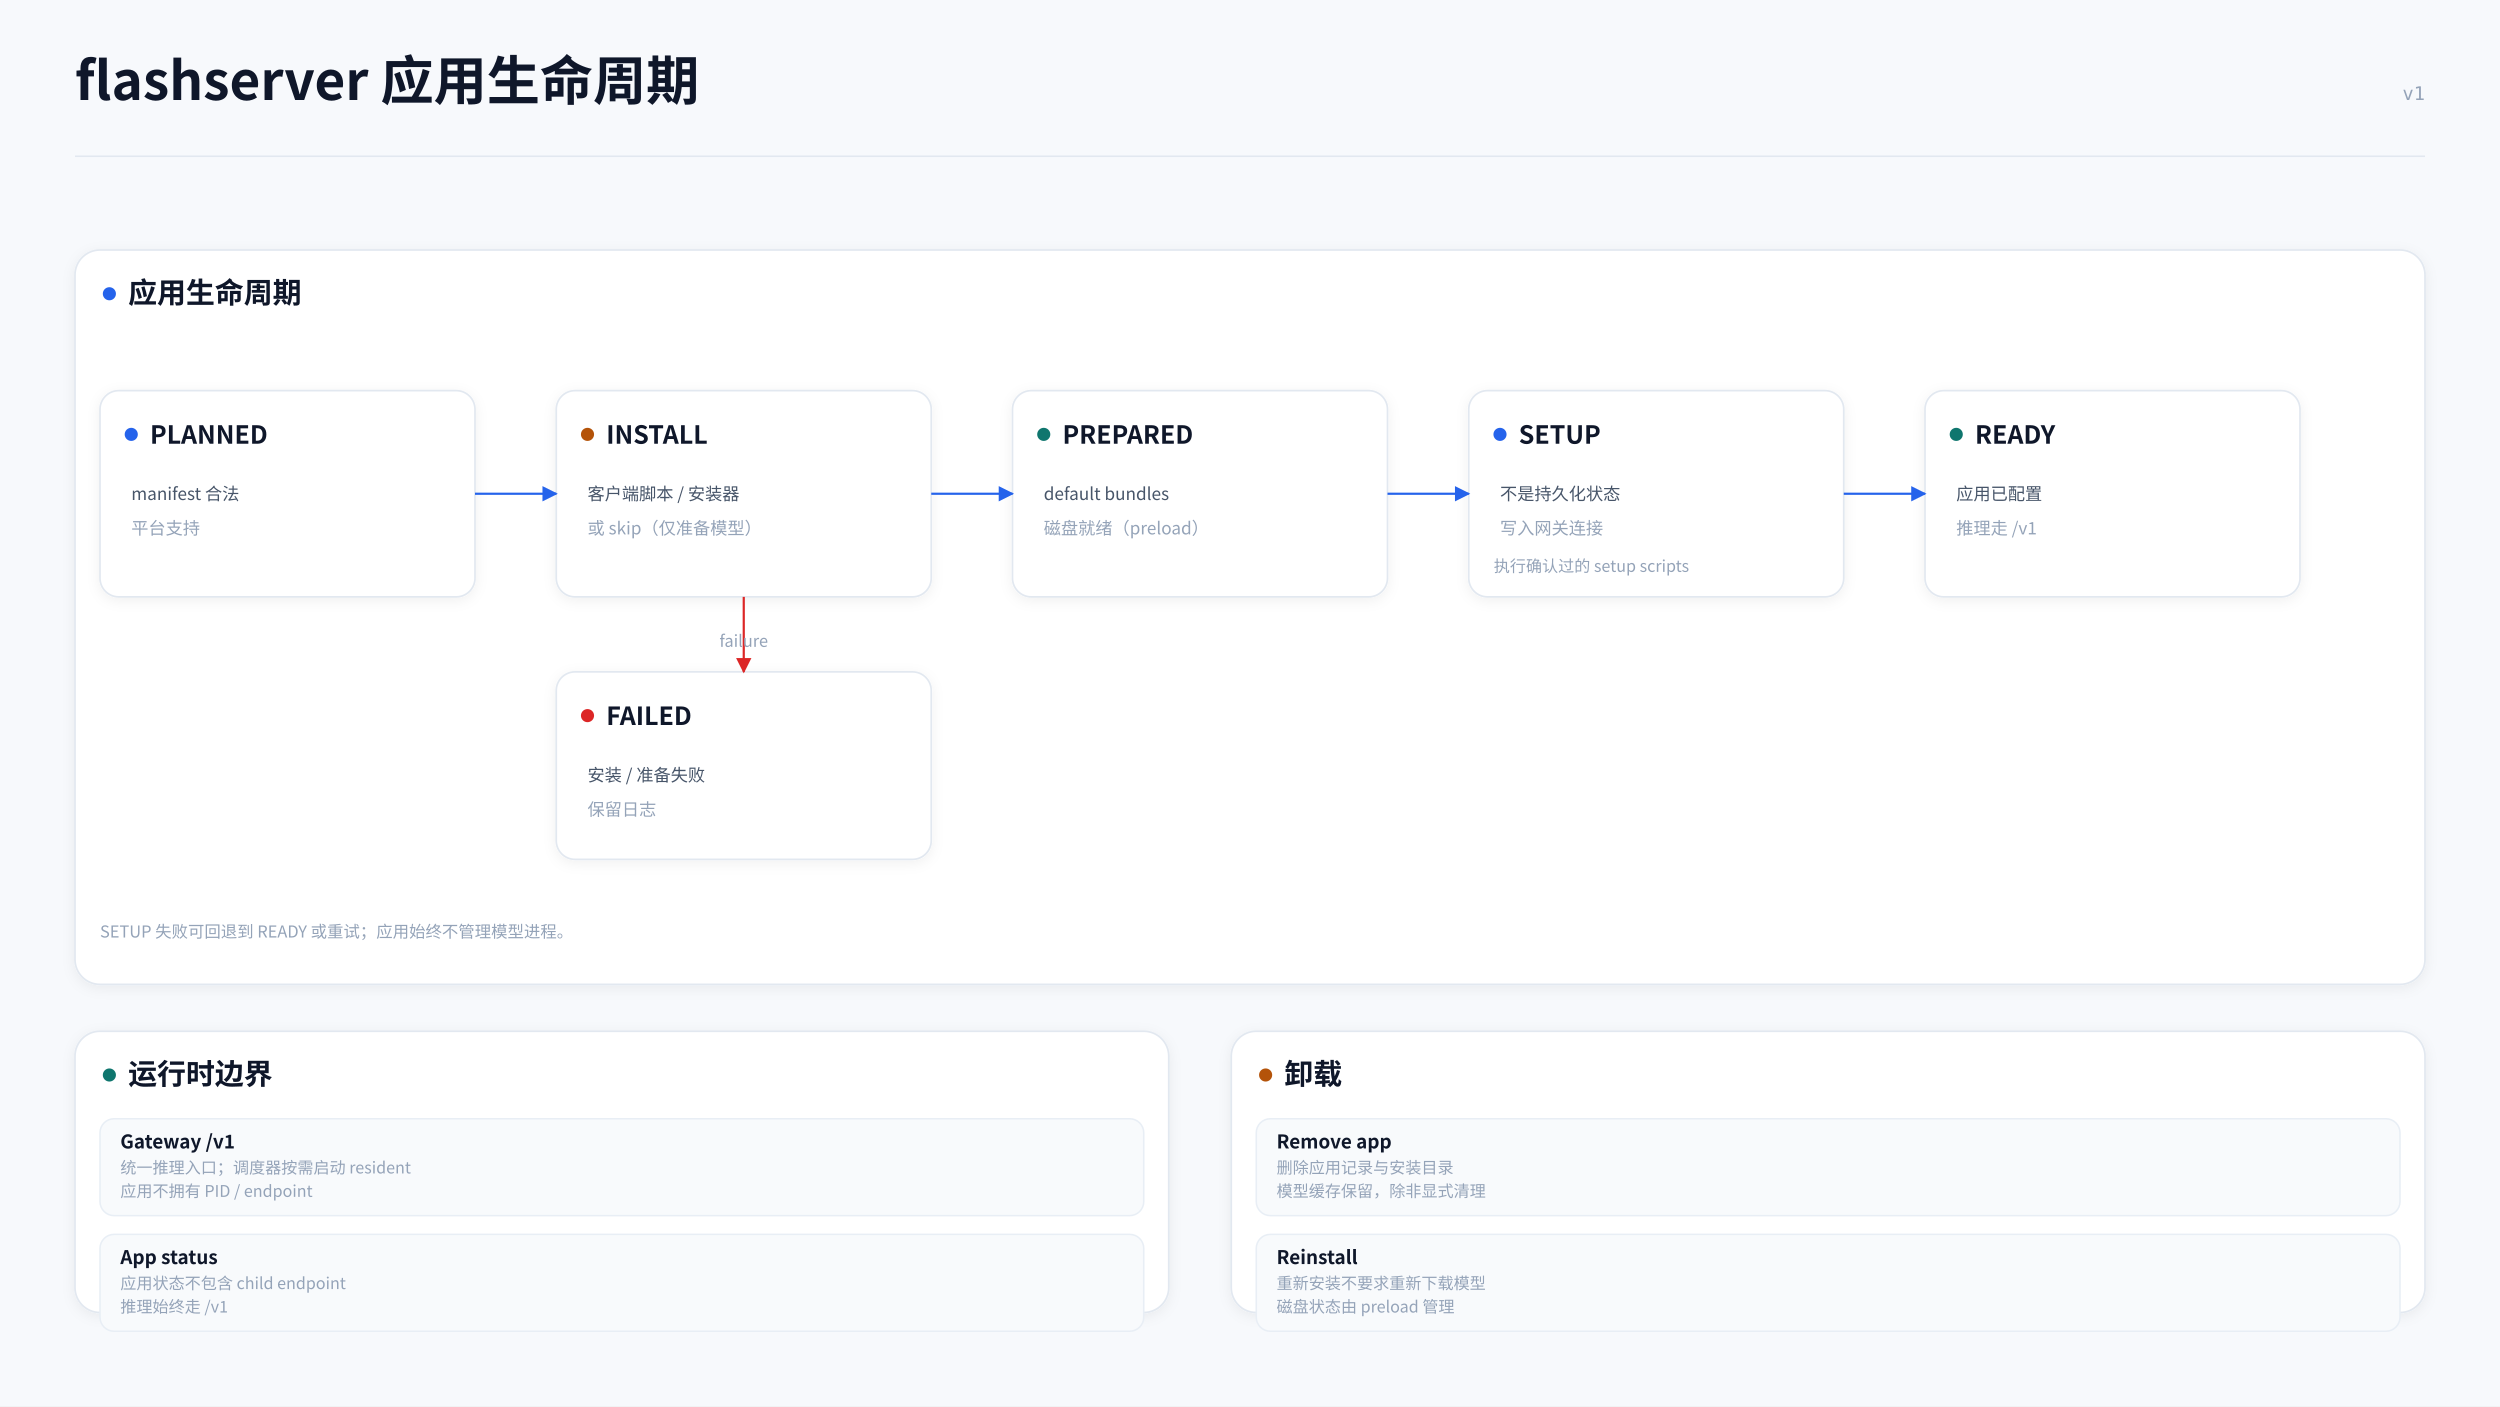
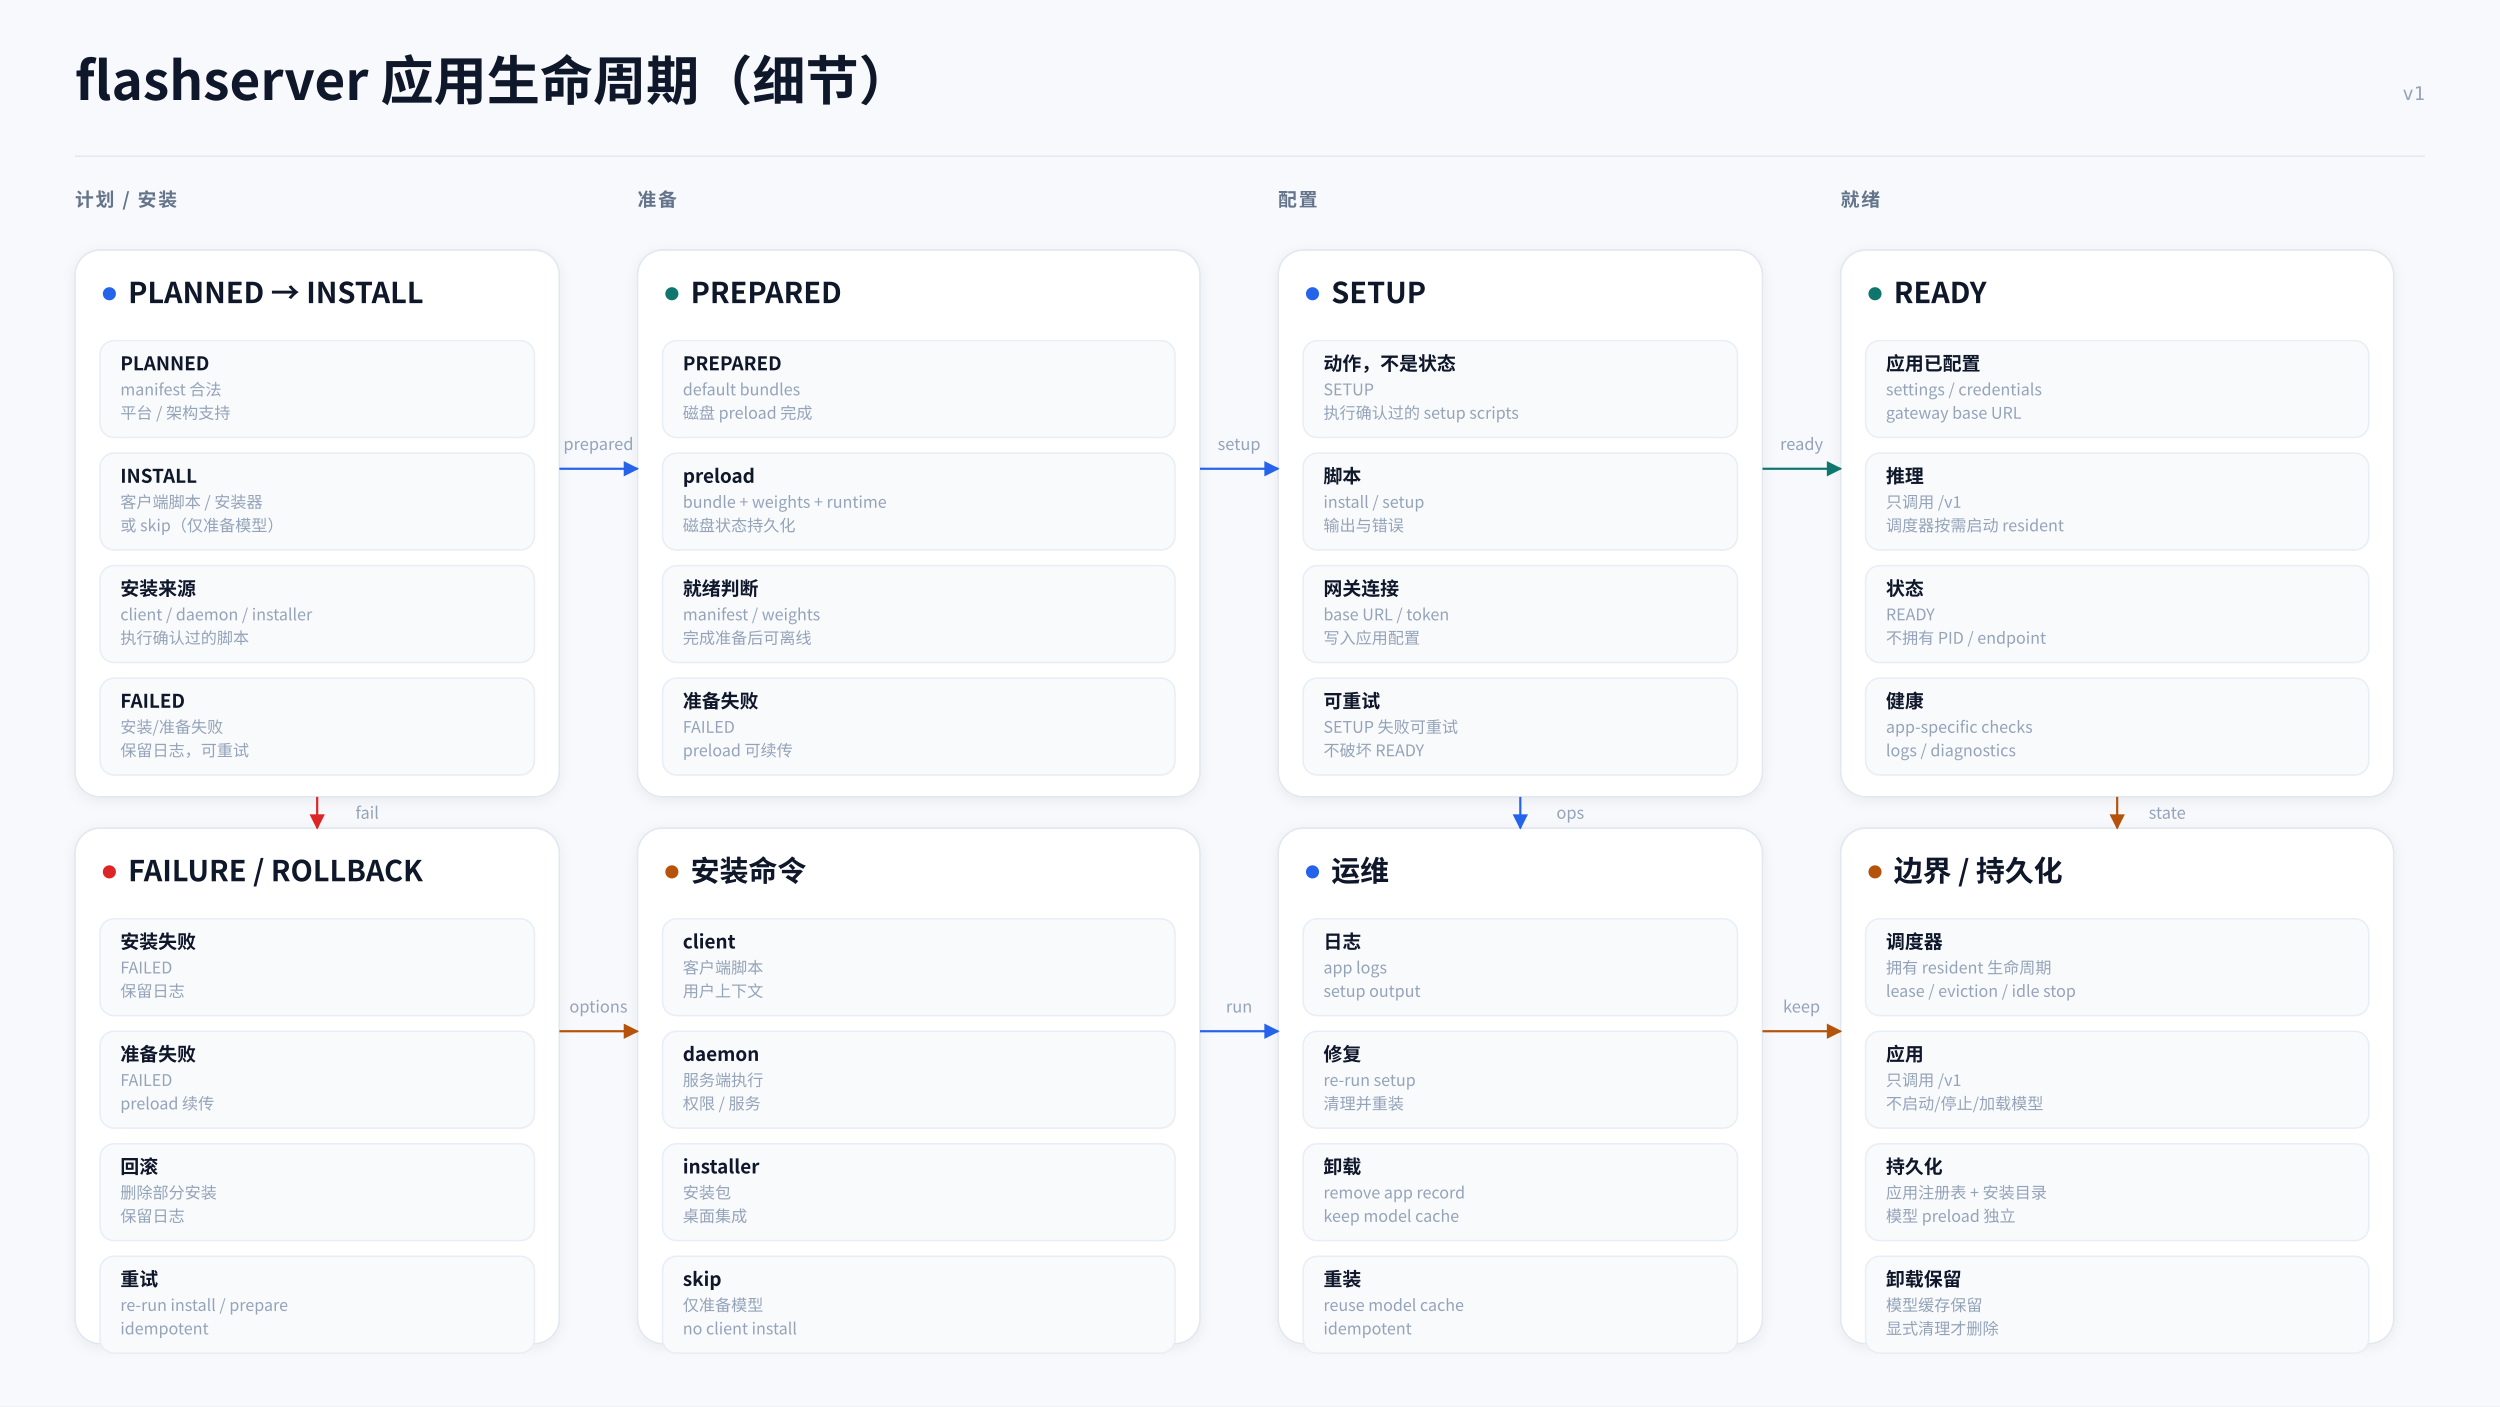
<svg xmlns="http://www.w3.org/2000/svg" width="1600" height="900" viewBox="0 0 1600 900">
  <defs>
    <filter id="shadow" x="-20%" y="-20%" width="140%" height="140%">
      <feDropShadow dx="0" dy="2" stdDeviation="4" flood-color="#0F172A" flood-opacity="0.06" />
    </filter>
    <marker id="arrow-blue" viewBox="0 0 10 10" refX="9" refY="5" markerWidth="7" markerHeight="7" orient="auto-start-reverse">
      <path d="M 0 0 L 10 5 L 0 10 z" fill="#2563EB" />
    </marker>
    <marker id="arrow-green" viewBox="0 0 10 10" refX="9" refY="5" markerWidth="7" markerHeight="7" orient="auto-start-reverse">
      <path d="M 0 0 L 10 5 L 0 10 z" fill="#0F766E" />
    </marker>
    <marker id="arrow-amber" viewBox="0 0 10 10" refX="9" refY="5" markerWidth="7" markerHeight="7" orient="auto-start-reverse">
      <path d="M 0 0 L 10 5 L 0 10 z" fill="#B45309" />
    </marker>
    <marker id="arrow-red" viewBox="0 0 10 10" refX="9" refY="5" markerWidth="7" markerHeight="7" orient="auto-start-reverse">
      <path d="M 0 0 L 10 5 L 0 10 z" fill="#DC2626" />
    </marker>
  </defs>
  <rect width="1600" height="900" fill="#F7F9FC" />
  <path d="M 48 100 L 1552 100" stroke="#E2E8F0" stroke-width="1" />
-   <text x="48" y="64" text-anchor="start" font-family="Noto Sans CJK SC, Microsoft YaHei, sans-serif" font-size="34" font-weight="700" fill="#0F172A">flashserver 应用生命周期</text>
+   <text x="48" y="64" text-anchor="start" font-family="Noto Sans CJK SC, Microsoft YaHei, sans-serif" font-size="34" font-weight="700" fill="#0F172A">flashserver 应用生命周期（细节）</text>
  <text x="1552" y="64" text-anchor="end" font-family="JetBrains Mono, Consolas, monospace" font-size="12" font-weight="400" fill="#94A3B8">v1</text>
-   <rect x="48" y="160" width="1504" height="470" rx="16" fill="#FFFFFF" stroke="#E2E8F0" stroke-width="1.1" filter="url(#shadow)" />
+   <text x="48" y="132" text-anchor="start" font-family="Noto Sans CJK SC, Microsoft YaHei, sans-serif" font-size="12" font-weight="600" fill="#64748B" letter-spacing="1.2">计划 / 安装</text>
+   <text x="408" y="132" text-anchor="start" font-family="Noto Sans CJK SC, Microsoft YaHei, sans-serif" font-size="12" font-weight="600" fill="#64748B" letter-spacing="1.2">准备</text>
+   <text x="818" y="132" text-anchor="start" font-family="Noto Sans CJK SC, Microsoft YaHei, sans-serif" font-size="12" font-weight="600" fill="#64748B" letter-spacing="1.2">配置</text>
+   <text x="1178" y="132" text-anchor="start" font-family="Noto Sans CJK SC, Microsoft YaHei, sans-serif" font-size="12" font-weight="600" fill="#64748B" letter-spacing="1.2">就绪</text>
+   <rect x="48" y="160" width="310" height="350" rx="16" fill="#FFFFFF" stroke="#E2E8F0" stroke-width="1.1" filter="url(#shadow)" />
  <circle cx="70" cy="188" r="4.2" fill="#2563EB" />
-   <text x="82" y="194" text-anchor="start" font-family="Noto Sans CJK SC, Microsoft YaHei, sans-serif" font-size="18.5" font-weight="700" fill="#0F172A">应用生命周期</text>
-   <rect x="64" y="250" width="240" height="132" rx="12" fill="#FFFFFF" stroke="#E2E8F0" stroke-width="1.1" filter="url(#shadow)" />
-   <circle cx="84" cy="278" r="4.2" fill="#2563EB" />
-   <text x="96" y="284" text-anchor="start" font-family="Noto Sans CJK SC, Microsoft YaHei, sans-serif" font-size="16" font-weight="700" fill="#0F172A">PLANNED</text>
-   <text x="84" y="320" text-anchor="start" font-family="Noto Sans CJK SC, Microsoft YaHei, sans-serif" font-size="11" font-weight="400" fill="#475569">manifest 合法</text>
-   <text x="84" y="342" text-anchor="start" font-family="Noto Sans CJK SC, Microsoft YaHei, sans-serif" font-size="11" font-weight="400" fill="#94A3B8">平台支持</text>
-   <rect x="356" y="250" width="240" height="132" rx="12" fill="#FFFFFF" stroke="#E2E8F0" stroke-width="1.1" filter="url(#shadow)" />
-   <circle cx="376" cy="278" r="4.2" fill="#B45309" />
-   <text x="388" y="284" text-anchor="start" font-family="Noto Sans CJK SC, Microsoft YaHei, sans-serif" font-size="16" font-weight="700" fill="#0F172A">INSTALL</text>
-   <text x="376" y="320" text-anchor="start" font-family="Noto Sans CJK SC, Microsoft YaHei, sans-serif" font-size="11" font-weight="400" fill="#475569">客户端脚本 / 安装器</text>
-   <text x="376" y="342" text-anchor="start" font-family="Noto Sans CJK SC, Microsoft YaHei, sans-serif" font-size="11" font-weight="400" fill="#94A3B8">或 skip（仅准备模型）</text>
-   <rect x="648" y="250" width="240" height="132" rx="12" fill="#FFFFFF" stroke="#E2E8F0" stroke-width="1.1" filter="url(#shadow)" />
-   <circle cx="668" cy="278" r="4.2" fill="#0F766E" />
-   <text x="680" y="284" text-anchor="start" font-family="Noto Sans CJK SC, Microsoft YaHei, sans-serif" font-size="16" font-weight="700" fill="#0F172A">PREPARED</text>
-   <text x="668" y="320" text-anchor="start" font-family="Noto Sans CJK SC, Microsoft YaHei, sans-serif" font-size="11" font-weight="400" fill="#475569">default bundles</text>
-   <text x="668" y="342" text-anchor="start" font-family="Noto Sans CJK SC, Microsoft YaHei, sans-serif" font-size="11" font-weight="400" fill="#94A3B8">磁盘就绪（preload）</text>
-   <rect x="940" y="250" width="240" height="132" rx="12" fill="#FFFFFF" stroke="#E2E8F0" stroke-width="1.1" filter="url(#shadow)" />
-   <circle cx="960" cy="278" r="4.2" fill="#2563EB" />
-   <text x="972" y="284" text-anchor="start" font-family="Noto Sans CJK SC, Microsoft YaHei, sans-serif" font-size="16" font-weight="700" fill="#0F172A">SETUP</text>
-   <text x="960" y="320" text-anchor="start" font-family="Noto Sans CJK SC, Microsoft YaHei, sans-serif" font-size="11" font-weight="400" fill="#475569">不是持久化状态</text>
-   <text x="960" y="342" text-anchor="start" font-family="Noto Sans CJK SC, Microsoft YaHei, sans-serif" font-size="11" font-weight="400" fill="#94A3B8">写入网关连接</text>
-   <rect x="1232" y="250" width="240" height="132" rx="12" fill="#FFFFFF" stroke="#E2E8F0" stroke-width="1.1" filter="url(#shadow)" />
-   <circle cx="1252" cy="278" r="4.2" fill="#0F766E" />
-   <text x="1264" y="284" text-anchor="start" font-family="Noto Sans CJK SC, Microsoft YaHei, sans-serif" font-size="16" font-weight="700" fill="#0F172A">READY</text>
-   <text x="1252" y="320" text-anchor="start" font-family="Noto Sans CJK SC, Microsoft YaHei, sans-serif" font-size="11" font-weight="400" fill="#475569">应用已配置</text>
-   <text x="1252" y="342" text-anchor="start" font-family="Noto Sans CJK SC, Microsoft YaHei, sans-serif" font-size="11" font-weight="400" fill="#94A3B8">推理走 /v1</text>
-   <text x="956" y="366" text-anchor="start" font-family="Noto Sans CJK SC, Microsoft YaHei, sans-serif" font-size="10.3" font-weight="400" fill="#94A3B8">执行确认过的 setup scripts</text>
-   <path d="M 304 316 L 356 316" fill="none" stroke="#2563EB" stroke-width="1.4" marker-end="url(#arrow-blue)" />
-   <path d="M 596 316 L 648 316" fill="none" stroke="#2563EB" stroke-width="1.4" marker-end="url(#arrow-blue)" />
-   <path d="M 888 316 L 940 316" fill="none" stroke="#2563EB" stroke-width="1.4" marker-end="url(#arrow-blue)" />
-   <path d="M 1180 316 L 1232 316" fill="none" stroke="#2563EB" stroke-width="1.4" marker-end="url(#arrow-blue)" />
-   <rect x="356" y="430" width="240" height="120" rx="12" fill="#FFFFFF" stroke="#E2E8F0" stroke-width="1.1" filter="url(#shadow)" />
-   <circle cx="376" cy="458" r="4.2" fill="#DC2626" />
-   <text x="388" y="464" text-anchor="start" font-family="Noto Sans CJK SC, Microsoft YaHei, sans-serif" font-size="16" font-weight="700" fill="#0F172A">FAILED</text>
-   <text x="376" y="500" text-anchor="start" font-family="Noto Sans CJK SC, Microsoft YaHei, sans-serif" font-size="11" font-weight="400" fill="#475569">安装 / 准备失败</text>
-   <text x="376" y="522" text-anchor="start" font-family="Noto Sans CJK SC, Microsoft YaHei, sans-serif" font-size="11" font-weight="400" fill="#94A3B8">保留日志</text>
-   <path d="M 476 382 L 476 430" fill="none" stroke="#DC2626" stroke-width="1.4" marker-end="url(#arrow-red)" />
-   <text x="476" y="414" text-anchor="middle" font-family="Noto Sans CJK SC, Microsoft YaHei, sans-serif" font-size="10.5" font-weight="400" fill="#94A3B8">failure</text>
-   <text x="64" y="600" text-anchor="start" font-family="Noto Sans CJK SC, Microsoft YaHei, sans-serif" font-size="10.5" font-weight="400" fill="#94A3B8">SETUP 失败可回退到 READY 或重试；应用始终不管理模型进程。</text>
-   <rect x="48" y="660" width="700" height="180" rx="16" fill="#FFFFFF" stroke="#E2E8F0" stroke-width="1.1" filter="url(#shadow)" />
-   <circle cx="70" cy="688" r="4.2" fill="#0F766E" />
-   <text x="82" y="694" text-anchor="start" font-family="Noto Sans CJK SC, Microsoft YaHei, sans-serif" font-size="18.5" font-weight="700" fill="#0F172A">运行时边界</text>
-   <rect x="64" y="716" width="668" height="62" rx="9" fill="#F8FAFC" stroke="#E8EEF5" stroke-width="1" />
-   <text x="77" y="735" text-anchor="start" font-family="Noto Sans CJK SC, Microsoft YaHei, sans-serif" font-size="12.1" font-weight="600" fill="#0F172A">Gateway /v1</text>
-   <text x="77" y="751" text-anchor="start" font-family="Noto Sans CJK SC, Microsoft YaHei, sans-serif" font-size="10.3" font-weight="400" fill="#94A3B8">统一推理入口；调度器按需启动 resident</text>
-   <text x="77" y="766" text-anchor="start" font-family="Noto Sans CJK SC, Microsoft YaHei, sans-serif" font-size="10.3" font-weight="400" fill="#94A3B8">应用不拥有 PID / endpoint</text>
-   <rect x="64" y="790" width="668" height="62" rx="9" fill="#F8FAFC" stroke="#E8EEF5" stroke-width="1" />
-   <text x="77" y="809" text-anchor="start" font-family="Noto Sans CJK SC, Microsoft YaHei, sans-serif" font-size="12.1" font-weight="600" fill="#0F172A">App status</text>
-   <text x="77" y="825" text-anchor="start" font-family="Noto Sans CJK SC, Microsoft YaHei, sans-serif" font-size="10.3" font-weight="400" fill="#94A3B8">应用状态不包含 child endpoint</text>
-   <text x="77" y="840" text-anchor="start" font-family="Noto Sans CJK SC, Microsoft YaHei, sans-serif" font-size="10.3" font-weight="400" fill="#94A3B8">推理始终走 /v1</text>
-   <rect x="788" y="660" width="764" height="180" rx="16" fill="#FFFFFF" stroke="#E2E8F0" stroke-width="1.1" filter="url(#shadow)" />
-   <circle cx="810" cy="688" r="4.2" fill="#B45309" />
-   <text x="822" y="694" text-anchor="start" font-family="Noto Sans CJK SC, Microsoft YaHei, sans-serif" font-size="18.5" font-weight="700" fill="#0F172A">卸载</text>
-   <rect x="804" y="716" width="732" height="62" rx="9" fill="#F8FAFC" stroke="#E8EEF5" stroke-width="1" />
-   <text x="817" y="735" text-anchor="start" font-family="Noto Sans CJK SC, Microsoft YaHei, sans-serif" font-size="12.1" font-weight="600" fill="#0F172A">Remove app</text>
-   <text x="817" y="751" text-anchor="start" font-family="Noto Sans CJK SC, Microsoft YaHei, sans-serif" font-size="10.3" font-weight="400" fill="#94A3B8">删除应用记录与安装目录</text>
-   <text x="817" y="766" text-anchor="start" font-family="Noto Sans CJK SC, Microsoft YaHei, sans-serif" font-size="10.3" font-weight="400" fill="#94A3B8">模型缓存保留，除非显式清理</text>
-   <rect x="804" y="790" width="732" height="62" rx="9" fill="#F8FAFC" stroke="#E8EEF5" stroke-width="1" />
-   <text x="817" y="809" text-anchor="start" font-family="Noto Sans CJK SC, Microsoft YaHei, sans-serif" font-size="12.1" font-weight="600" fill="#0F172A">Reinstall</text>
-   <text x="817" y="825" text-anchor="start" font-family="Noto Sans CJK SC, Microsoft YaHei, sans-serif" font-size="10.3" font-weight="400" fill="#94A3B8">重新安装不要求重新下载模型</text>
-   <text x="817" y="840" text-anchor="start" font-family="Noto Sans CJK SC, Microsoft YaHei, sans-serif" font-size="10.3" font-weight="400" fill="#94A3B8">磁盘状态由 preload 管理</text>
+   <text x="82" y="194" text-anchor="start" font-family="Noto Sans CJK SC, Microsoft YaHei, sans-serif" font-size="18.5" font-weight="700" fill="#0F172A">PLANNED → INSTALL</text>
+   <rect x="64" y="218" width="278" height="62" rx="9" fill="#F8FAFC" stroke="#E8EEF5" stroke-width="1" />
+   <text x="77" y="237" text-anchor="start" font-family="Noto Sans CJK SC, Microsoft YaHei, sans-serif" font-size="12.1" font-weight="600" fill="#0F172A">PLANNED</text>
+   <text x="77" y="253" text-anchor="start" font-family="Noto Sans CJK SC, Microsoft YaHei, sans-serif" font-size="10.3" font-weight="400" fill="#94A3B8">manifest 合法</text>
+   <text x="77" y="268" text-anchor="start" font-family="Noto Sans CJK SC, Microsoft YaHei, sans-serif" font-size="10.3" font-weight="400" fill="#94A3B8">平台 / 架构支持</text>
+   <rect x="64" y="290" width="278" height="62" rx="9" fill="#F8FAFC" stroke="#E8EEF5" stroke-width="1" />
+   <text x="77" y="309" text-anchor="start" font-family="Noto Sans CJK SC, Microsoft YaHei, sans-serif" font-size="12.1" font-weight="600" fill="#0F172A">INSTALL</text>
+   <text x="77" y="325" text-anchor="start" font-family="Noto Sans CJK SC, Microsoft YaHei, sans-serif" font-size="10.3" font-weight="400" fill="#94A3B8">客户端脚本 / 安装器</text>
+   <text x="77" y="340" text-anchor="start" font-family="Noto Sans CJK SC, Microsoft YaHei, sans-serif" font-size="10.3" font-weight="400" fill="#94A3B8">或 skip（仅准备模型）</text>
+   <rect x="64" y="362" width="278" height="62" rx="9" fill="#F8FAFC" stroke="#E8EEF5" stroke-width="1" />
+   <text x="77" y="381" text-anchor="start" font-family="Noto Sans CJK SC, Microsoft YaHei, sans-serif" font-size="12.1" font-weight="600" fill="#0F172A">安装来源</text>
+   <text x="77" y="397" text-anchor="start" font-family="Noto Sans CJK SC, Microsoft YaHei, sans-serif" font-size="10.3" font-weight="400" fill="#94A3B8">client / daemon / installer</text>
+   <text x="77" y="412" text-anchor="start" font-family="Noto Sans CJK SC, Microsoft YaHei, sans-serif" font-size="10.3" font-weight="400" fill="#94A3B8">执行确认过的脚本</text>
+   <rect x="64" y="434" width="278" height="62" rx="9" fill="#F8FAFC" stroke="#E8EEF5" stroke-width="1" />
+   <text x="77" y="453" text-anchor="start" font-family="Noto Sans CJK SC, Microsoft YaHei, sans-serif" font-size="12.1" font-weight="600" fill="#0F172A">FAILED</text>
+   <text x="77" y="469" text-anchor="start" font-family="Noto Sans CJK SC, Microsoft YaHei, sans-serif" font-size="10.3" font-weight="400" fill="#94A3B8">安装/准备失败</text>
+   <text x="77" y="484" text-anchor="start" font-family="Noto Sans CJK SC, Microsoft YaHei, sans-serif" font-size="10.3" font-weight="400" fill="#94A3B8">保留日志，可重试</text>
+   <rect x="408" y="160" width="360" height="350" rx="16" fill="#FFFFFF" stroke="#E2E8F0" stroke-width="1.1" filter="url(#shadow)" />
+   <circle cx="430" cy="188" r="4.2" fill="#0F766E" />
+   <text x="442" y="194" text-anchor="start" font-family="Noto Sans CJK SC, Microsoft YaHei, sans-serif" font-size="18.5" font-weight="700" fill="#0F172A">PREPARED</text>
+   <rect x="424" y="218" width="328" height="62" rx="9" fill="#F8FAFC" stroke="#E8EEF5" stroke-width="1" />
+   <text x="437" y="237" text-anchor="start" font-family="Noto Sans CJK SC, Microsoft YaHei, sans-serif" font-size="12.1" font-weight="600" fill="#0F172A">PREPARED</text>
+   <text x="437" y="253" text-anchor="start" font-family="Noto Sans CJK SC, Microsoft YaHei, sans-serif" font-size="10.3" font-weight="400" fill="#94A3B8">default bundles</text>
+   <text x="437" y="268" text-anchor="start" font-family="Noto Sans CJK SC, Microsoft YaHei, sans-serif" font-size="10.3" font-weight="400" fill="#94A3B8">磁盘 preload 完成</text>
+   <rect x="424" y="290" width="328" height="62" rx="9" fill="#F8FAFC" stroke="#E8EEF5" stroke-width="1" />
+   <text x="437" y="309" text-anchor="start" font-family="Noto Sans CJK SC, Microsoft YaHei, sans-serif" font-size="12.1" font-weight="600" fill="#0F172A">preload</text>
+   <text x="437" y="325" text-anchor="start" font-family="Noto Sans CJK SC, Microsoft YaHei, sans-serif" font-size="10.3" font-weight="400" fill="#94A3B8">bundle + weights + runtime</text>
+   <text x="437" y="340" text-anchor="start" font-family="Noto Sans CJK SC, Microsoft YaHei, sans-serif" font-size="10.3" font-weight="400" fill="#94A3B8">磁盘状态持久化</text>
+   <rect x="424" y="362" width="328" height="62" rx="9" fill="#F8FAFC" stroke="#E8EEF5" stroke-width="1" />
+   <text x="437" y="381" text-anchor="start" font-family="Noto Sans CJK SC, Microsoft YaHei, sans-serif" font-size="12.1" font-weight="600" fill="#0F172A">就绪判断</text>
+   <text x="437" y="397" text-anchor="start" font-family="Noto Sans CJK SC, Microsoft YaHei, sans-serif" font-size="10.3" font-weight="400" fill="#94A3B8">manifest / weights</text>
+   <text x="437" y="412" text-anchor="start" font-family="Noto Sans CJK SC, Microsoft YaHei, sans-serif" font-size="10.3" font-weight="400" fill="#94A3B8">完成准备后可离线</text>
+   <rect x="424" y="434" width="328" height="62" rx="9" fill="#F8FAFC" stroke="#E8EEF5" stroke-width="1" />
+   <text x="437" y="453" text-anchor="start" font-family="Noto Sans CJK SC, Microsoft YaHei, sans-serif" font-size="12.1" font-weight="600" fill="#0F172A">准备失败</text>
+   <text x="437" y="469" text-anchor="start" font-family="Noto Sans CJK SC, Microsoft YaHei, sans-serif" font-size="10.3" font-weight="400" fill="#94A3B8">FAILED</text>
+   <text x="437" y="484" text-anchor="start" font-family="Noto Sans CJK SC, Microsoft YaHei, sans-serif" font-size="10.3" font-weight="400" fill="#94A3B8">preload 可续传</text>
+   <rect x="818" y="160" width="310" height="350" rx="16" fill="#FFFFFF" stroke="#E2E8F0" stroke-width="1.1" filter="url(#shadow)" />
+   <circle cx="840" cy="188" r="4.2" fill="#2563EB" />
+   <text x="852" y="194" text-anchor="start" font-family="Noto Sans CJK SC, Microsoft YaHei, sans-serif" font-size="18.5" font-weight="700" fill="#0F172A">SETUP</text>
+   <rect x="834" y="218" width="278" height="62" rx="9" fill="#F8FAFC" stroke="#E8EEF5" stroke-width="1" />
+   <text x="847" y="237" text-anchor="start" font-family="Noto Sans CJK SC, Microsoft YaHei, sans-serif" font-size="12.1" font-weight="600" fill="#0F172A">动作，不是状态</text>
+   <text x="847" y="253" text-anchor="start" font-family="Noto Sans CJK SC, Microsoft YaHei, sans-serif" font-size="10.3" font-weight="400" fill="#94A3B8">SETUP</text>
+   <text x="847" y="268" text-anchor="start" font-family="Noto Sans CJK SC, Microsoft YaHei, sans-serif" font-size="10.3" font-weight="400" fill="#94A3B8">执行确认过的 setup scripts</text>
+   <rect x="834" y="290" width="278" height="62" rx="9" fill="#F8FAFC" stroke="#E8EEF5" stroke-width="1" />
+   <text x="847" y="309" text-anchor="start" font-family="Noto Sans CJK SC, Microsoft YaHei, sans-serif" font-size="12.1" font-weight="600" fill="#0F172A">脚本</text>
+   <text x="847" y="325" text-anchor="start" font-family="Noto Sans CJK SC, Microsoft YaHei, sans-serif" font-size="10.3" font-weight="400" fill="#94A3B8">install / setup</text>
+   <text x="847" y="340" text-anchor="start" font-family="Noto Sans CJK SC, Microsoft YaHei, sans-serif" font-size="10.3" font-weight="400" fill="#94A3B8">输出与错误</text>
+   <rect x="834" y="362" width="278" height="62" rx="9" fill="#F8FAFC" stroke="#E8EEF5" stroke-width="1" />
+   <text x="847" y="381" text-anchor="start" font-family="Noto Sans CJK SC, Microsoft YaHei, sans-serif" font-size="12.1" font-weight="600" fill="#0F172A">网关连接</text>
+   <text x="847" y="397" text-anchor="start" font-family="Noto Sans CJK SC, Microsoft YaHei, sans-serif" font-size="10.3" font-weight="400" fill="#94A3B8">base URL / token</text>
+   <text x="847" y="412" text-anchor="start" font-family="Noto Sans CJK SC, Microsoft YaHei, sans-serif" font-size="10.3" font-weight="400" fill="#94A3B8">写入应用配置</text>
+   <rect x="834" y="434" width="278" height="62" rx="9" fill="#F8FAFC" stroke="#E8EEF5" stroke-width="1" />
+   <text x="847" y="453" text-anchor="start" font-family="Noto Sans CJK SC, Microsoft YaHei, sans-serif" font-size="12.1" font-weight="600" fill="#0F172A">可重试</text>
+   <text x="847" y="469" text-anchor="start" font-family="Noto Sans CJK SC, Microsoft YaHei, sans-serif" font-size="10.3" font-weight="400" fill="#94A3B8">SETUP 失败可重试</text>
+   <text x="847" y="484" text-anchor="start" font-family="Noto Sans CJK SC, Microsoft YaHei, sans-serif" font-size="10.3" font-weight="400" fill="#94A3B8">不破坏 READY</text>
+   <rect x="1178" y="160" width="354" height="350" rx="16" fill="#FFFFFF" stroke="#E2E8F0" stroke-width="1.1" filter="url(#shadow)" />
+   <circle cx="1200" cy="188" r="4.2" fill="#0F766E" />
+   <text x="1212" y="194" text-anchor="start" font-family="Noto Sans CJK SC, Microsoft YaHei, sans-serif" font-size="18.5" font-weight="700" fill="#0F172A">READY</text>
+   <rect x="1194" y="218" width="322" height="62" rx="9" fill="#F8FAFC" stroke="#E8EEF5" stroke-width="1" />
+   <text x="1207" y="237" text-anchor="start" font-family="Noto Sans CJK SC, Microsoft YaHei, sans-serif" font-size="12.1" font-weight="600" fill="#0F172A">应用已配置</text>
+   <text x="1207" y="253" text-anchor="start" font-family="Noto Sans CJK SC, Microsoft YaHei, sans-serif" font-size="10.3" font-weight="400" fill="#94A3B8">settings / credentials</text>
+   <text x="1207" y="268" text-anchor="start" font-family="Noto Sans CJK SC, Microsoft YaHei, sans-serif" font-size="10.3" font-weight="400" fill="#94A3B8">gateway base URL</text>
+   <rect x="1194" y="290" width="322" height="62" rx="9" fill="#F8FAFC" stroke="#E8EEF5" stroke-width="1" />
+   <text x="1207" y="309" text-anchor="start" font-family="Noto Sans CJK SC, Microsoft YaHei, sans-serif" font-size="12.1" font-weight="600" fill="#0F172A">推理</text>
+   <text x="1207" y="325" text-anchor="start" font-family="Noto Sans CJK SC, Microsoft YaHei, sans-serif" font-size="10.3" font-weight="400" fill="#94A3B8">只调用 /v1</text>
+   <text x="1207" y="340" text-anchor="start" font-family="Noto Sans CJK SC, Microsoft YaHei, sans-serif" font-size="10.3" font-weight="400" fill="#94A3B8">调度器按需启动 resident</text>
+   <rect x="1194" y="362" width="322" height="62" rx="9" fill="#F8FAFC" stroke="#E8EEF5" stroke-width="1" />
+   <text x="1207" y="381" text-anchor="start" font-family="Noto Sans CJK SC, Microsoft YaHei, sans-serif" font-size="12.1" font-weight="600" fill="#0F172A">状态</text>
+   <text x="1207" y="397" text-anchor="start" font-family="Noto Sans CJK SC, Microsoft YaHei, sans-serif" font-size="10.3" font-weight="400" fill="#94A3B8">READY</text>
+   <text x="1207" y="412" text-anchor="start" font-family="Noto Sans CJK SC, Microsoft YaHei, sans-serif" font-size="10.3" font-weight="400" fill="#94A3B8">不拥有 PID / endpoint</text>
+   <rect x="1194" y="434" width="322" height="62" rx="9" fill="#F8FAFC" stroke="#E8EEF5" stroke-width="1" />
+   <text x="1207" y="453" text-anchor="start" font-family="Noto Sans CJK SC, Microsoft YaHei, sans-serif" font-size="12.1" font-weight="600" fill="#0F172A">健康</text>
+   <text x="1207" y="469" text-anchor="start" font-family="Noto Sans CJK SC, Microsoft YaHei, sans-serif" font-size="10.3" font-weight="400" fill="#94A3B8">app-specific checks</text>
+   <text x="1207" y="484" text-anchor="start" font-family="Noto Sans CJK SC, Microsoft YaHei, sans-serif" font-size="10.3" font-weight="400" fill="#94A3B8">logs / diagnostics</text>
+   <rect x="48" y="530" width="310" height="330" rx="16" fill="#FFFFFF" stroke="#E2E8F0" stroke-width="1.1" filter="url(#shadow)" />
+   <circle cx="70" cy="558" r="4.2" fill="#DC2626" />
+   <text x="82" y="564" text-anchor="start" font-family="Noto Sans CJK SC, Microsoft YaHei, sans-serif" font-size="18.5" font-weight="700" fill="#0F172A">FAILURE / ROLLBACK</text>
+   <rect x="64" y="588" width="278" height="62" rx="9" fill="#F8FAFC" stroke="#E8EEF5" stroke-width="1" />
+   <text x="77" y="607" text-anchor="start" font-family="Noto Sans CJK SC, Microsoft YaHei, sans-serif" font-size="12.1" font-weight="600" fill="#0F172A">安装失败</text>
+   <text x="77" y="623" text-anchor="start" font-family="Noto Sans CJK SC, Microsoft YaHei, sans-serif" font-size="10.3" font-weight="400" fill="#94A3B8">FAILED</text>
+   <text x="77" y="638" text-anchor="start" font-family="Noto Sans CJK SC, Microsoft YaHei, sans-serif" font-size="10.3" font-weight="400" fill="#94A3B8">保留日志</text>
+   <rect x="64" y="660" width="278" height="62" rx="9" fill="#F8FAFC" stroke="#E8EEF5" stroke-width="1" />
+   <text x="77" y="679" text-anchor="start" font-family="Noto Sans CJK SC, Microsoft YaHei, sans-serif" font-size="12.1" font-weight="600" fill="#0F172A">准备失败</text>
+   <text x="77" y="695" text-anchor="start" font-family="Noto Sans CJK SC, Microsoft YaHei, sans-serif" font-size="10.3" font-weight="400" fill="#94A3B8">FAILED</text>
+   <text x="77" y="710" text-anchor="start" font-family="Noto Sans CJK SC, Microsoft YaHei, sans-serif" font-size="10.3" font-weight="400" fill="#94A3B8">preload 续传</text>
+   <rect x="64" y="732" width="278" height="62" rx="9" fill="#F8FAFC" stroke="#E8EEF5" stroke-width="1" />
+   <text x="77" y="751" text-anchor="start" font-family="Noto Sans CJK SC, Microsoft YaHei, sans-serif" font-size="12.1" font-weight="600" fill="#0F172A">回滚</text>
+   <text x="77" y="767" text-anchor="start" font-family="Noto Sans CJK SC, Microsoft YaHei, sans-serif" font-size="10.3" font-weight="400" fill="#94A3B8">删除部分安装</text>
+   <text x="77" y="782" text-anchor="start" font-family="Noto Sans CJK SC, Microsoft YaHei, sans-serif" font-size="10.3" font-weight="400" fill="#94A3B8">保留日志</text>
+   <rect x="64" y="804" width="278" height="62" rx="9" fill="#F8FAFC" stroke="#E8EEF5" stroke-width="1" />
+   <text x="77" y="823" text-anchor="start" font-family="Noto Sans CJK SC, Microsoft YaHei, sans-serif" font-size="12.1" font-weight="600" fill="#0F172A">重试</text>
+   <text x="77" y="839" text-anchor="start" font-family="Noto Sans CJK SC, Microsoft YaHei, sans-serif" font-size="10.3" font-weight="400" fill="#94A3B8">re-run install / prepare</text>
+   <text x="77" y="854" text-anchor="start" font-family="Noto Sans CJK SC, Microsoft YaHei, sans-serif" font-size="10.3" font-weight="400" fill="#94A3B8">idempotent</text>
+   <rect x="408" y="530" width="360" height="330" rx="16" fill="#FFFFFF" stroke="#E2E8F0" stroke-width="1.1" filter="url(#shadow)" />
+   <circle cx="430" cy="558" r="4.2" fill="#B45309" />
+   <text x="442" y="564" text-anchor="start" font-family="Noto Sans CJK SC, Microsoft YaHei, sans-serif" font-size="18.5" font-weight="700" fill="#0F172A">安装命令</text>
+   <rect x="424" y="588" width="328" height="62" rx="9" fill="#F8FAFC" stroke="#E8EEF5" stroke-width="1" />
+   <text x="437" y="607" text-anchor="start" font-family="Noto Sans CJK SC, Microsoft YaHei, sans-serif" font-size="12.1" font-weight="600" fill="#0F172A">client</text>
+   <text x="437" y="623" text-anchor="start" font-family="Noto Sans CJK SC, Microsoft YaHei, sans-serif" font-size="10.3" font-weight="400" fill="#94A3B8">客户端脚本</text>
+   <text x="437" y="638" text-anchor="start" font-family="Noto Sans CJK SC, Microsoft YaHei, sans-serif" font-size="10.3" font-weight="400" fill="#94A3B8">用户上下文</text>
+   <rect x="424" y="660" width="328" height="62" rx="9" fill="#F8FAFC" stroke="#E8EEF5" stroke-width="1" />
+   <text x="437" y="679" text-anchor="start" font-family="Noto Sans CJK SC, Microsoft YaHei, sans-serif" font-size="12.1" font-weight="600" fill="#0F172A">daemon</text>
+   <text x="437" y="695" text-anchor="start" font-family="Noto Sans CJK SC, Microsoft YaHei, sans-serif" font-size="10.3" font-weight="400" fill="#94A3B8">服务端执行</text>
+   <text x="437" y="710" text-anchor="start" font-family="Noto Sans CJK SC, Microsoft YaHei, sans-serif" font-size="10.3" font-weight="400" fill="#94A3B8">权限 / 服务</text>
+   <rect x="424" y="732" width="328" height="62" rx="9" fill="#F8FAFC" stroke="#E8EEF5" stroke-width="1" />
+   <text x="437" y="751" text-anchor="start" font-family="Noto Sans CJK SC, Microsoft YaHei, sans-serif" font-size="12.1" font-weight="600" fill="#0F172A">installer</text>
+   <text x="437" y="767" text-anchor="start" font-family="Noto Sans CJK SC, Microsoft YaHei, sans-serif" font-size="10.3" font-weight="400" fill="#94A3B8">安装包</text>
+   <text x="437" y="782" text-anchor="start" font-family="Noto Sans CJK SC, Microsoft YaHei, sans-serif" font-size="10.3" font-weight="400" fill="#94A3B8">桌面集成</text>
+   <rect x="424" y="804" width="328" height="62" rx="9" fill="#F8FAFC" stroke="#E8EEF5" stroke-width="1" />
+   <text x="437" y="823" text-anchor="start" font-family="Noto Sans CJK SC, Microsoft YaHei, sans-serif" font-size="12.1" font-weight="600" fill="#0F172A">skip</text>
+   <text x="437" y="839" text-anchor="start" font-family="Noto Sans CJK SC, Microsoft YaHei, sans-serif" font-size="10.3" font-weight="400" fill="#94A3B8">仅准备模型</text>
+   <text x="437" y="854" text-anchor="start" font-family="Noto Sans CJK SC, Microsoft YaHei, sans-serif" font-size="10.3" font-weight="400" fill="#94A3B8">no client install</text>
+   <rect x="818" y="530" width="310" height="330" rx="16" fill="#FFFFFF" stroke="#E2E8F0" stroke-width="1.1" filter="url(#shadow)" />
+   <circle cx="840" cy="558" r="4.2" fill="#2563EB" />
+   <text x="852" y="564" text-anchor="start" font-family="Noto Sans CJK SC, Microsoft YaHei, sans-serif" font-size="18.5" font-weight="700" fill="#0F172A">运维</text>
+   <rect x="834" y="588" width="278" height="62" rx="9" fill="#F8FAFC" stroke="#E8EEF5" stroke-width="1" />
+   <text x="847" y="607" text-anchor="start" font-family="Noto Sans CJK SC, Microsoft YaHei, sans-serif" font-size="12.1" font-weight="600" fill="#0F172A">日志</text>
+   <text x="847" y="623" text-anchor="start" font-family="Noto Sans CJK SC, Microsoft YaHei, sans-serif" font-size="10.3" font-weight="400" fill="#94A3B8">app logs</text>
+   <text x="847" y="638" text-anchor="start" font-family="Noto Sans CJK SC, Microsoft YaHei, sans-serif" font-size="10.3" font-weight="400" fill="#94A3B8">setup output</text>
+   <rect x="834" y="660" width="278" height="62" rx="9" fill="#F8FAFC" stroke="#E8EEF5" stroke-width="1" />
+   <text x="847" y="679" text-anchor="start" font-family="Noto Sans CJK SC, Microsoft YaHei, sans-serif" font-size="12.1" font-weight="600" fill="#0F172A">修复</text>
+   <text x="847" y="695" text-anchor="start" font-family="Noto Sans CJK SC, Microsoft YaHei, sans-serif" font-size="10.3" font-weight="400" fill="#94A3B8">re-run setup</text>
+   <text x="847" y="710" text-anchor="start" font-family="Noto Sans CJK SC, Microsoft YaHei, sans-serif" font-size="10.3" font-weight="400" fill="#94A3B8">清理并重装</text>
+   <rect x="834" y="732" width="278" height="62" rx="9" fill="#F8FAFC" stroke="#E8EEF5" stroke-width="1" />
+   <text x="847" y="751" text-anchor="start" font-family="Noto Sans CJK SC, Microsoft YaHei, sans-serif" font-size="12.1" font-weight="600" fill="#0F172A">卸载</text>
+   <text x="847" y="767" text-anchor="start" font-family="Noto Sans CJK SC, Microsoft YaHei, sans-serif" font-size="10.3" font-weight="400" fill="#94A3B8">remove app record</text>
+   <text x="847" y="782" text-anchor="start" font-family="Noto Sans CJK SC, Microsoft YaHei, sans-serif" font-size="10.3" font-weight="400" fill="#94A3B8">keep model cache</text>
+   <rect x="834" y="804" width="278" height="62" rx="9" fill="#F8FAFC" stroke="#E8EEF5" stroke-width="1" />
+   <text x="847" y="823" text-anchor="start" font-family="Noto Sans CJK SC, Microsoft YaHei, sans-serif" font-size="12.1" font-weight="600" fill="#0F172A">重装</text>
+   <text x="847" y="839" text-anchor="start" font-family="Noto Sans CJK SC, Microsoft YaHei, sans-serif" font-size="10.3" font-weight="400" fill="#94A3B8">reuse model cache</text>
+   <text x="847" y="854" text-anchor="start" font-family="Noto Sans CJK SC, Microsoft YaHei, sans-serif" font-size="10.3" font-weight="400" fill="#94A3B8">idempotent</text>
+   <rect x="1178" y="530" width="354" height="330" rx="16" fill="#FFFFFF" stroke="#E2E8F0" stroke-width="1.1" filter="url(#shadow)" />
+   <circle cx="1200" cy="558" r="4.2" fill="#B45309" />
+   <text x="1212" y="564" text-anchor="start" font-family="Noto Sans CJK SC, Microsoft YaHei, sans-serif" font-size="18.5" font-weight="700" fill="#0F172A">边界 / 持久化</text>
+   <rect x="1194" y="588" width="322" height="62" rx="9" fill="#F8FAFC" stroke="#E8EEF5" stroke-width="1" />
+   <text x="1207" y="607" text-anchor="start" font-family="Noto Sans CJK SC, Microsoft YaHei, sans-serif" font-size="12.1" font-weight="600" fill="#0F172A">调度器</text>
+   <text x="1207" y="623" text-anchor="start" font-family="Noto Sans CJK SC, Microsoft YaHei, sans-serif" font-size="10.3" font-weight="400" fill="#94A3B8">拥有 resident 生命周期</text>
+   <text x="1207" y="638" text-anchor="start" font-family="Noto Sans CJK SC, Microsoft YaHei, sans-serif" font-size="10.3" font-weight="400" fill="#94A3B8">lease / eviction / idle stop</text>
+   <rect x="1194" y="660" width="322" height="62" rx="9" fill="#F8FAFC" stroke="#E8EEF5" stroke-width="1" />
+   <text x="1207" y="679" text-anchor="start" font-family="Noto Sans CJK SC, Microsoft YaHei, sans-serif" font-size="12.1" font-weight="600" fill="#0F172A">应用</text>
+   <text x="1207" y="695" text-anchor="start" font-family="Noto Sans CJK SC, Microsoft YaHei, sans-serif" font-size="10.3" font-weight="400" fill="#94A3B8">只调用 /v1</text>
+   <text x="1207" y="710" text-anchor="start" font-family="Noto Sans CJK SC, Microsoft YaHei, sans-serif" font-size="10.3" font-weight="400" fill="#94A3B8">不启动/停止/加载模型</text>
+   <rect x="1194" y="732" width="322" height="62" rx="9" fill="#F8FAFC" stroke="#E8EEF5" stroke-width="1" />
+   <text x="1207" y="751" text-anchor="start" font-family="Noto Sans CJK SC, Microsoft YaHei, sans-serif" font-size="12.1" font-weight="600" fill="#0F172A">持久化</text>
+   <text x="1207" y="767" text-anchor="start" font-family="Noto Sans CJK SC, Microsoft YaHei, sans-serif" font-size="10.3" font-weight="400" fill="#94A3B8">应用注册表 + 安装目录</text>
+   <text x="1207" y="782" text-anchor="start" font-family="Noto Sans CJK SC, Microsoft YaHei, sans-serif" font-size="10.3" font-weight="400" fill="#94A3B8">模型 preload 独立</text>
+   <rect x="1194" y="804" width="322" height="62" rx="9" fill="#F8FAFC" stroke="#E8EEF5" stroke-width="1" />
+   <text x="1207" y="823" text-anchor="start" font-family="Noto Sans CJK SC, Microsoft YaHei, sans-serif" font-size="12.1" font-weight="600" fill="#0F172A">卸载保留</text>
+   <text x="1207" y="839" text-anchor="start" font-family="Noto Sans CJK SC, Microsoft YaHei, sans-serif" font-size="10.3" font-weight="400" fill="#94A3B8">模型缓存保留</text>
+   <text x="1207" y="854" text-anchor="start" font-family="Noto Sans CJK SC, Microsoft YaHei, sans-serif" font-size="10.3" font-weight="400" fill="#94A3B8">显式清理才删除</text>
+   <path d="M 358 300 L 408 300" fill="none" stroke="#2563EB" stroke-width="1.4" stroke-linejoin="round" marker-end="url(#arrow-blue)" />
+   <text x="383" y="288" text-anchor="middle" font-family="Noto Sans CJK SC, Microsoft YaHei, sans-serif" font-size="10.5" font-weight="400" fill="#94A3B8">prepared</text>
+   <path d="M 768 300 L 818 300" fill="none" stroke="#2563EB" stroke-width="1.4" stroke-linejoin="round" marker-end="url(#arrow-blue)" />
+   <text x="793" y="288" text-anchor="middle" font-family="Noto Sans CJK SC, Microsoft YaHei, sans-serif" font-size="10.5" font-weight="400" fill="#94A3B8">setup</text>
+   <path d="M 1128 300 L 1178 300" fill="none" stroke="#0F766E" stroke-width="1.4" stroke-linejoin="round" marker-end="url(#arrow-green)" />
+   <text x="1153" y="288" text-anchor="middle" font-family="Noto Sans CJK SC, Microsoft YaHei, sans-serif" font-size="10.5" font-weight="400" fill="#94A3B8">ready</text>
+   <path d="M 358 660 L 408 660" fill="none" stroke="#B45309" stroke-width="1.4" stroke-linejoin="round" marker-end="url(#arrow-amber)" />
+   <text x="383" y="648" text-anchor="middle" font-family="Noto Sans CJK SC, Microsoft YaHei, sans-serif" font-size="10.5" font-weight="400" fill="#94A3B8">options</text>
+   <path d="M 768 660 L 818 660" fill="none" stroke="#2563EB" stroke-width="1.4" stroke-linejoin="round" marker-end="url(#arrow-blue)" />
+   <text x="793" y="648" text-anchor="middle" font-family="Noto Sans CJK SC, Microsoft YaHei, sans-serif" font-size="10.5" font-weight="400" fill="#94A3B8">run</text>
+   <path d="M 1128 660 L 1178 660" fill="none" stroke="#B45309" stroke-width="1.4" stroke-linejoin="round" marker-end="url(#arrow-amber)" />
+   <text x="1153" y="648" text-anchor="middle" font-family="Noto Sans CJK SC, Microsoft YaHei, sans-serif" font-size="10.5" font-weight="400" fill="#94A3B8">keep</text>
+   <path d="M 203 510 L 203 530" fill="none" stroke="#DC2626" stroke-width="1.4" stroke-linejoin="round" marker-end="url(#arrow-red)" />
+   <text x="235" y="524" text-anchor="middle" font-family="Noto Sans CJK SC, Microsoft YaHei, sans-serif" font-size="10.5" font-weight="400" fill="#94A3B8">fail</text>
+   <path d="M 973 510 L 973 530" fill="none" stroke="#2563EB" stroke-width="1.4" stroke-linejoin="round" marker-end="url(#arrow-blue)" />
+   <text x="1005" y="524" text-anchor="middle" font-family="Noto Sans CJK SC, Microsoft YaHei, sans-serif" font-size="10.5" font-weight="400" fill="#94A3B8">ops</text>
+   <path d="M 1355 510 L 1355 530" fill="none" stroke="#B45309" stroke-width="1.4" stroke-linejoin="round" marker-end="url(#arrow-amber)" />
+   <text x="1387" y="524" text-anchor="middle" font-family="Noto Sans CJK SC, Microsoft YaHei, sans-serif" font-size="10.5" font-weight="400" fill="#94A3B8">state</text>
</svg>
